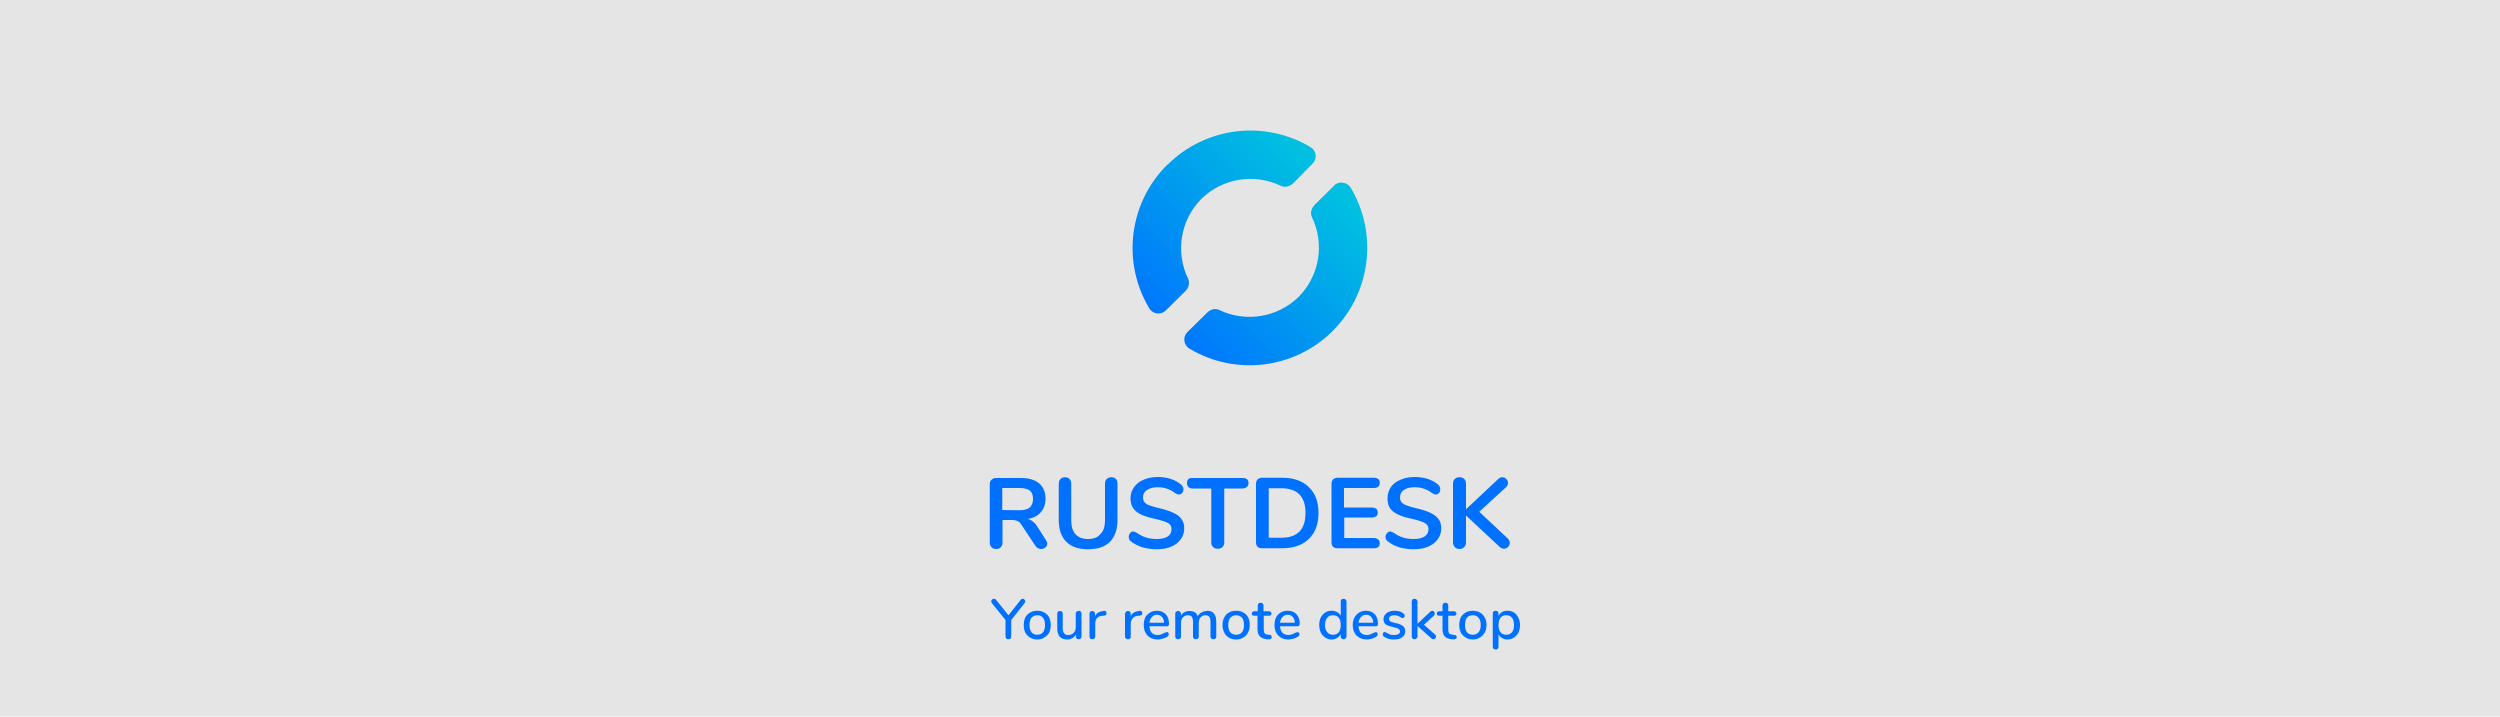
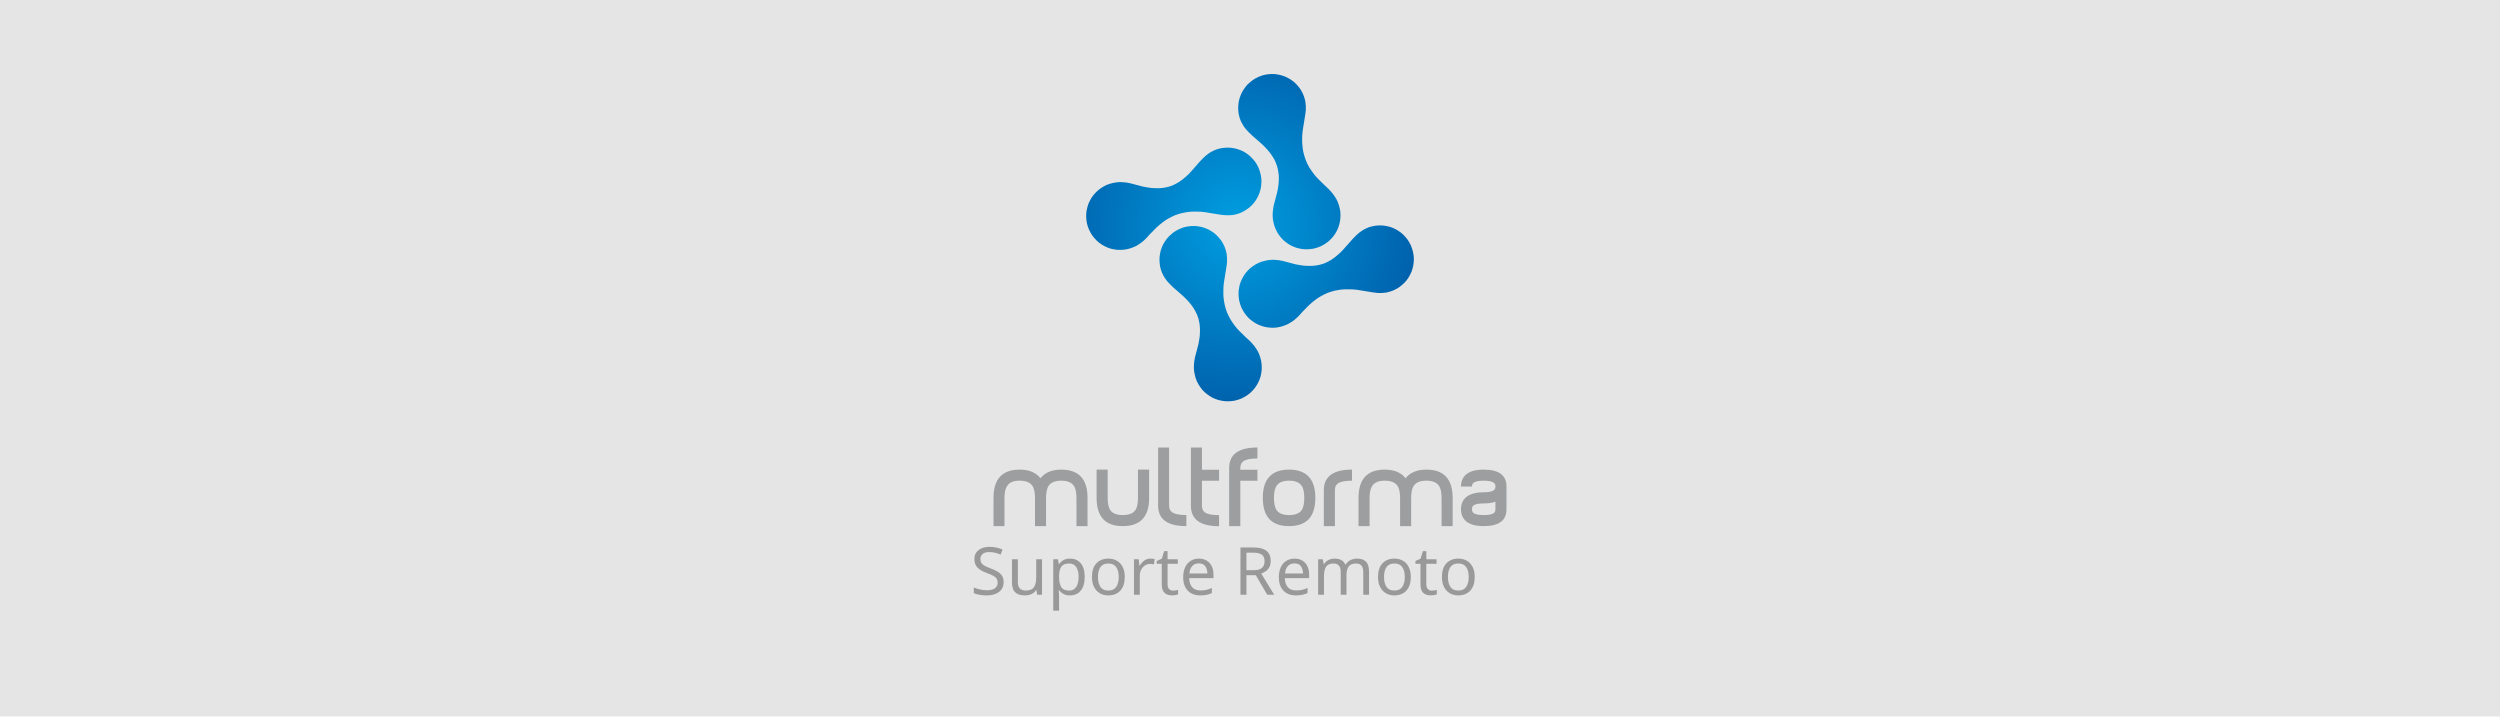
- <svg xmlns="http://www.w3.org/2000/svg" xmlns:xlink="http://www.w3.org/1999/xlink" xml:space="preserve" width="1000" height="286.6" style="clip-rule:evenodd;fill-rule:evenodd;stroke-linejoin:round;stroke-miterlimit:1.414">
-   <path d="M0 0h1000v286.6H0z" style="opacity:1;fill:#e5e5e5;fill-opacity:1;fill-rule:evenodd;stroke:none;stroke-width:.143px;stroke-linecap:butt;stroke-linejoin:miter;stroke-miterlimit:4;stroke-dasharray:none;stroke-dashoffset:0;stroke-opacity:1;marker:none" />
-   <defs>
+ <svg xmlns="http://www.w3.org/2000/svg" xmlns:xlink="http://www.w3.org/1999/xlink" xml:space="preserve" width="1000" height="286.6" style="clip-rule:evenodd;fill-rule:evenodd;stroke-linejoin:round;stroke-miterlimit:1.414" version="1.1" id="svg4">
+   <path d="M0 0h1000v286.6H0z" style="opacity:1;fill:#e5e5e5;fill-opacity:1;fill-rule:evenodd;stroke:none;stroke-width:.143px;stroke-linecap:butt;stroke-linejoin:miter;stroke-miterlimit:4;stroke-dasharray:none;stroke-dashoffset:0;stroke-opacity:1;marker:none" id="path1" />
+   <g id="g3" transform="translate(79.92468,-685.757)">
+     <path id="path4" d="m 266.315,169.738 h -3.317 v 8.475 c 0,1.701 -0.283,2.948 -0.85,3.714 -0.709,0.964 -1.956,1.445 -3.713,1.445 -1.786,0 -3.005,-0.481 -3.714,-1.445 -0.567,-0.766 -0.85,-2.013 -0.85,-3.714 v -8.475 h -3.317 v 8.475 c 0,1.701 -0.283,2.948 -0.85,3.714 -0.737,0.964 -1.984,1.445 -3.742,1.445 -1.757,0 -3.005,-0.481 -3.685,-1.445 -0.567,-0.766 -0.879,-2.013 -0.879,-3.714 v -8.475 h -3.288 v 8.475 c 0,5.641 2.608,8.476 7.852,8.476 2.807,0 4.876,-0.879 6.236,-2.58 1.361,1.701 3.43,2.58 6.237,2.58 v 0 c 5.244,0 7.88,-2.835 7.88,-8.476 z m 0,0 z m 18.482,8.475 c 0,-5.669 -2.636,-8.475 -7.909,-8.475 -5.244,0 -7.852,2.806 -7.852,8.475 v 8.476 h 3.317 v -8.476 c 0,-1.729 0.283,-3.004 0.85,-3.77 0.709,-0.935 1.928,-1.389 3.685,-1.389 1.786,0 3.005,0.454 3.714,1.389 0.567,0.766 0.85,2.041 0.85,3.77 v 8.476 h 3.345 z m 0,0 z m 11.168,-8.475 c -5.669,0 -8.475,2.041 -8.475,6.151 v 17.433 h 3.288 v -17.433 c 0,-0.907 0.312,-1.559 0.907,-1.984 0.794,-0.567 2.211,-0.851 4.28,-0.851 z m 0,0 z m 9.808,-0.029 c -5.641,0 -8.447,2.041 -8.447,6.18 v 17.433 h 3.317 v -6.661 h 5.13 v -3.317 h -5.13 v -7.455 c 0,-0.935 0.283,-1.587 0.85,-2.013 0.794,-0.567 2.211,-0.85 4.28,-0.85 z m 0,0 z m 11.509,13.635 h -5.131 v -13.606 h -3.345 v 17.433 c 0,4.11 2.807,6.151 8.476,6.151 v -3.288 c -2.041,0 -3.487,-0.284 -4.28,-0.879 -0.567,-0.425 -0.851,-1.077 -0.851,-1.984 v -0.51 h 5.131 z m 0,0 z m 17.376,-5.131 c 0,-5.669 -2.636,-8.475 -7.88,-8.475 -5.244,0 -7.88,2.806 -7.88,8.475 0,5.641 2.636,8.476 7.88,8.476 v 0 c 5.244,0 7.88,-2.835 7.88,-8.476 z m 0,0 z m -3.316,0 c 0,1.701 -0.284,2.948 -0.851,3.714 -0.708,0.964 -1.927,1.445 -3.713,1.445 -1.758,0 -2.976,-0.481 -3.685,-1.445 -0.567,-0.766 -0.85,-2.013 -0.85,-3.714 0,-1.729 0.283,-3.004 0.85,-3.77 0.709,-0.935 1.927,-1.389 3.685,-1.389 v 0 c 1.786,0 3.005,0.454 3.713,1.389 0.567,0.766 0.851,2.041 0.851,3.77 z m 0,0 z m 14.315,5.159 c -2.07,0 -3.487,-0.283 -4.281,-0.878 -0.567,-0.397 -0.85,-1.077 -0.85,-1.956 v -10.8 h -3.317 v 10.8 c 0,4.082 2.807,6.151 8.448,6.151 z m 0,0 z m 30.189,-13.634 h -3.317 v 8.475 c 0,1.701 -0.283,2.948 -0.85,3.714 -0.709,0.964 -1.956,1.445 -3.714,1.445 -1.785,0 -3.004,-0.481 -3.713,-1.445 -0.567,-0.766 -0.85,-2.013 -0.85,-3.714 v -8.475 h -3.317 v 8.475 c 0,1.701 -0.283,2.948 -0.85,3.714 -0.737,0.964 -1.985,1.445 -3.742,1.445 -1.758,0 -2.976,-0.481 -3.685,-1.445 -0.567,-0.766 -0.879,-2.013 -0.879,-3.714 v -8.475 h -3.316 v 8.475 c 0,5.641 2.636,8.476 7.88,8.476 2.806,0 4.876,-0.879 6.236,-2.58 1.361,1.701 3.43,2.58 6.236,2.58 v 0 c 5.244,0 7.881,-2.835 7.881,-8.476 z m 0,0 z m 16.157,5.045 c 0,-3.373 -2.268,-5.045 -6.86,-5.045 -2.608,0 -4.478,0.595 -5.641,1.814 -0.765,0.85 -1.162,1.928 -1.162,3.231 0,1.361 0.397,2.438 1.162,3.289 1.163,1.219 3.033,1.814 5.641,1.814 v 0 c 1.559,0 2.58,0.227 3.09,0.652 0.312,0.227 0.454,0.595 0.454,1.077 0,0.51 -0.142,0.879 -0.454,1.105 -0.51,0.426 -1.531,0.652 -3.09,0.652 -1.53,0 -2.523,-0.226 -3.033,-0.652 -0.312,-0.226 -0.453,-0.595 -0.453,-1.105 h -3.317 c 0,1.304 0.397,2.409 1.162,3.26 1.163,1.219 3.033,1.814 5.641,1.814 4.592,0 6.86,-1.701 6.86,-5.074 v 0 z m 0,0 z m -3.316,0 v 2.268 c -0.964,-0.34 -2.155,-0.51 -3.544,-0.51 v 0 c -1.53,0 -2.523,-0.198 -3.033,-0.595 -0.312,-0.227 -0.453,-0.652 -0.453,-1.163 0,-0.481 0.141,-0.85 0.453,-1.105 0.51,-0.425 1.503,-0.624 3.033,-0.624 v 0 c 1.559,0 2.58,0.199 3.09,0.624 0.312,0.255 0.454,0.624 0.454,1.105 z" style="fill:#9c9e9f;fill-opacity:1;fill-rule:evenodd;stroke:none" transform="matrix(1.333333,0,0,-1.333333,0,1122.52)" />
+   </g>
+   <path fill="url(#Gradient_1)" stroke="none" d="m 478.233,151.117 -0.317,-1.191 -0.238,-1.23 -0.119,-1.191 v -1.191 l 0.079,-1.191 0.159,-1.191 0.238,-1.191 0.317,-1.191 0.992,-3.77 0.317,-1.746 0.238,-1.667 0.079,-1.587 v -1.508 l -0.119,-1.429 -0.238,-1.389 -0.357,-1.349 -0.476,-1.31 -0.635,-1.27 -0.714,-1.27 -0.873,-1.23 -0.992,-1.23 -1.111,-1.191 -1.27,-1.23 -2.579,-2.262 -1.27,-1.111 -1.23,-1.191 -1.151,-1.23 -0.516,-0.675 -0.476,-0.675 -0.476,-0.754 -0.397,-0.754 -0.357,-0.794 -0.317,-0.873 -0.357,-1.31 -0.198,-1.349 -0.079,-1.349 0.04,-1.31 0.198,-1.31 0.278,-1.27 0.437,-1.23 0.516,-1.191 0.675,-1.111 0.754,-1.071 0.873,-0.992 0.952,-0.873 1.032,-0.833 1.151,-0.714 1.191,-0.595 1.31,-0.516 1.349,-0.357 1.349,-0.198 1.31,-0.079 1.349,0.04 1.31,0.198 1.27,0.278 1.23,0.437 1.151,0.516 1.151,0.675 1.071,0.754 0.992,0.873 0.873,0.952 0.833,1.032 0.714,1.151 0.595,1.191 0.476,1.31 0.238,0.873 0.198,0.833 0.079,0.833 0.079,0.833 v 1.667 l -0.198,1.667 -1.071,6.627 -0.159,1.706 -0.04,1.627 v 1.548 l 0.119,1.508 0.238,1.468 0.278,1.389 0.397,1.349 0.476,1.349 0.595,1.27 0.675,1.27 0.754,1.23 0.873,1.23 0.952,1.191 1.071,1.151 2.381,2.341 1.865,1.706 0.833,0.913 0.794,0.913 0.714,0.992 0.675,1.071 0.556,1.151 0.476,1.31 0.357,1.349 0.198,1.349 0.079,1.349 -0.04,1.31 -0.198,1.31 -0.278,1.27 -0.437,1.23 -0.556,1.191 -0.635,1.111 -0.754,1.071 -0.873,0.992 -0.952,0.913 -1.032,0.794 -1.151,0.714 -1.23,0.635 -1.31,0.476 -1.31,0.357 -1.349,0.198 -1.349,0.079 -1.31,-0.04 -1.31,-0.198 -1.27,-0.278 -1.23,-0.437 -1.191,-0.516 -1.111,-0.675 -1.071,-0.754 -0.992,-0.833 -0.913,-0.952 -0.794,-1.071 -0.714,-1.111 -0.635,-1.23 z m -34.366,-77.582 1.23,-0.317 1.191,-0.238 1.191,-0.119 h 1.191 l 1.191,0.079 1.191,0.159 1.191,0.238 1.191,0.317 3.77,0.992 1.746,0.317 1.667,0.238 1.587,0.079 h 1.508 l 1.429,-0.119 1.389,-0.238 1.349,-0.357 1.31,-0.476 1.27,-0.635 1.23,-0.714 1.23,-0.873 1.191,-0.992 1.23,-1.111 1.191,-1.27 2.302,-2.619 1.111,-1.27 1.191,-1.23 1.23,-1.151 0.675,-0.516 0.675,-0.516 0.754,-0.437 0.754,-0.397 0.794,-0.357 0.833,-0.317 1.349,-0.357 1.349,-0.198 1.349,-0.079 1.31,0.04 1.31,0.198 1.27,0.278 1.23,0.437 1.191,0.516 1.151,0.675 1.071,0.754 0.952,0.873 0.913,0.952 0.833,1.032 0.714,1.151 0.595,1.191 0.476,1.31 0.357,1.349 0.238,1.349 0.079,1.349 -0.079,1.31 -0.159,1.31 -0.317,1.27 -0.397,1.23 -0.556,1.191 -0.635,1.111 -0.754,1.071 -0.873,0.992 -0.952,0.913 -1.071,0.794 -1.111,0.714 -1.23,0.635 -1.31,0.476 -0.833,0.238 -0.873,0.198 -0.833,0.079 -0.833,0.079 -1.667,-0.04 -1.667,-0.159 -6.627,-1.071 -1.667,-0.159 -1.627,-0.04 h -1.587 l -1.508,0.119 -1.468,0.238 -1.389,0.278 -1.349,0.397 -1.349,0.476 -1.27,0.595 -1.27,0.675 -1.23,0.754 -1.191,0.873 -1.191,0.952 -1.191,1.071 -2.341,2.381 -1.706,1.865 -0.873,0.833 -0.913,0.754 -0.992,0.714 -1.071,0.675 -1.191,0.556 -1.31,0.476 -1.31,0.357 -1.349,0.198 -1.349,0.079 -1.31,-0.04 -1.31,-0.198 -1.27,-0.278 -1.23,-0.437 -1.191,-0.556 -1.111,-0.635 -1.071,-0.754 -0.992,-0.873 -0.873,-0.952 -0.833,-1.032 -0.714,-1.151 -0.595,-1.191 -0.516,-1.31 -0.357,-1.349 -0.198,-1.349 -0.079,-1.31 0.04,-1.349 0.198,-1.31 0.317,-1.27 0.397,-1.23 0.556,-1.151 0.635,-1.151 0.754,-1.032 0.873,-0.992 0.952,-0.913 1.032,-0.794 1.151,-0.714 1.191,-0.635 z m 65.876,16.786 -0.317,-1.191 -0.238,-1.23 -0.119,-1.191 v -1.191 l 0.079,-1.191 0.159,-1.191 0.238,-1.191 0.317,-1.191 0.992,-3.77 0.357,-1.746 0.198,-1.627 0.119,-1.587 v -1.508 l -0.159,-1.468 -0.238,-1.389 -0.357,-1.349 -0.476,-1.31 -0.595,-1.27 -0.754,-1.23 -0.873,-1.27 -0.992,-1.191 -1.111,-1.23 -1.27,-1.23 -2.579,-2.262 -1.27,-1.111 -1.23,-1.191 -1.151,-1.23 -0.556,-0.675 -0.476,-0.675 -0.437,-0.754 -0.437,-0.754 -0.357,-0.794 -0.317,-0.873 -0.357,-1.31 -0.198,-1.349 -0.079,-1.349 0.079,-1.31 0.159,-1.31 0.317,-1.27 0.437,-1.23 0.516,-1.191 0.675,-1.111 0.754,-1.071 0.833,-0.992 0.992,-0.873 1.032,-0.833 1.151,-0.714 1.191,-0.595 1.31,-0.516 1.349,-0.357 1.349,-0.198 1.349,-0.079 1.31,0.04 1.31,0.198 1.27,0.317 1.23,0.397 1.191,0.556 1.111,0.635 1.071,0.754 0.992,0.873 0.873,0.952 0.833,1.032 0.714,1.151 0.595,1.191 0.476,1.31 0.238,0.873 0.198,0.833 0.079,0.833 0.079,0.833 v 1.667 l -0.198,1.667 -1.071,6.627 -0.159,1.706 -0.04,1.627 0.04,1.548 0.119,1.508 0.198,1.468 0.317,1.389 0.397,1.349 0.476,1.349 0.556,1.27 0.675,1.27 0.794,1.23 0.873,1.23 0.952,1.191 1.071,1.151 2.381,2.341 1.825,1.706 0.833,0.913 0.754,0.913 0.714,0.992 0.675,1.071 0.556,1.151 0.476,1.31 0.357,1.349 0.238,1.349 0.079,1.349 -0.079,1.31 -0.159,1.31 -0.317,1.27 -0.397,1.23 -0.556,1.191 -0.635,1.111 -0.754,1.071 -0.873,0.992 -0.952,0.913 -1.071,0.794 -1.111,0.714 -1.23,0.635 -1.31,0.476 -1.31,0.357 -1.349,0.198 -1.349,0.079 -1.31,-0.04 -1.31,-0.198 -1.27,-0.278 -1.23,-0.437 -1.191,-0.516 -1.111,-0.675 -1.071,-0.754 -0.992,-0.833 -0.873,-0.952 -0.833,-1.071 -0.714,-1.111 -0.595,-1.23 z m -4.881,14.286 1.23,-0.317 1.191,-0.238 1.191,-0.119 h 1.191 l 1.191,0.079 1.191,0.159 1.191,0.238 1.191,0.317 3.77,0.992 1.746,0.317 1.667,0.238 1.587,0.079 h 1.508 l 1.429,-0.119 1.389,-0.238 1.349,-0.357 1.31,-0.476 1.27,-0.635 1.23,-0.714 1.23,-0.873 1.191,-0.992 1.23,-1.111 1.191,-1.27 2.302,-2.579 1.111,-1.27 1.191,-1.23 1.23,-1.151 0.675,-0.516 0.675,-0.476 0.754,-0.476 0.754,-0.397 0.794,-0.357 0.833,-0.317 1.349,-0.357 1.349,-0.198 1.31,-0.079 1.349,0.04 1.31,0.198 1.27,0.278 1.23,0.437 1.151,0.516 1.151,0.675 1.071,0.754 0.992,0.873 0.873,0.952 0.833,1.032 0.714,1.151 0.595,1.191 0.476,1.31 0.357,1.349 0.238,1.349 0.079,1.31 -0.079,1.349 -0.159,1.31 -0.317,1.27 -0.397,1.23 -0.556,1.151 -0.635,1.151 -0.754,1.071 -0.873,0.992 -0.952,0.873 -1.032,0.833 -1.151,0.714 -1.191,0.595 -1.31,0.476 -0.833,0.238 -0.873,0.198 -0.833,0.079 -0.833,0.079 h -1.667 l -1.667,-0.198 -6.627,-1.071 -1.667,-0.159 -1.627,-0.04 h -1.587 l -1.508,0.119 -1.468,0.238 -1.389,0.278 -1.349,0.397 -1.349,0.476 -1.27,0.595 -1.27,0.675 -1.23,0.754 -1.191,0.873 -1.191,0.952 -1.191,1.071 -2.341,2.381 -1.706,1.865 -0.873,0.833 -0.913,0.794 -0.992,0.714 -1.071,0.635 -1.191,0.595 -1.31,0.476 -1.31,0.357 -1.349,0.238 -1.349,0.079 -1.31,-0.079 -1.31,-0.159 -1.27,-0.317 -1.27,-0.437 -1.191,-0.516 -1.111,-0.675 -1.071,-0.754 -0.992,-0.833 -0.913,-0.992 -0.794,-1.032 -0.714,-1.151 -0.635,-1.23 -0.476,-1.31 -0.357,-1.31 -0.198,-1.349 -0.079,-1.349 0.04,-1.31 0.198,-1.31 0.278,-1.27 0.437,-1.23 0.556,-1.191 0.635,-1.111 0.754,-1.071 0.873,-0.992 0.952,-0.913 1.071,-0.794 1.111,-0.714 1.23,-0.635 z" id="path2-8" style="fill:url(#Gradient_1);stroke-width:0.04" />
+   <defs id="defs2">
    <linearGradient xlink:href="#a" id="c" x1=".1" x2=".8" y1=".9" y2=".2" gradientTransform="matrix(94.00173 0 0 93.99768 453 52.2)" gradientUnits="userSpaceOnUse" />
    <linearGradient id="a" x1=".1" x2=".8" y1=".9" y2=".2" gradientTransform="matrix(26.301 0 0 26.331 90.7 911.8)" gradientUnits="userSpaceOnUse">
-       <stop offset="0" stop-color="#004ba6" style="stop-color:#0071ff;stop-opacity:1" />
-       <stop offset="1" stop-color="#00bfe1" style="stop-color:#00bfe1;stop-opacity:1" />
+       <stop offset="0" stop-color="#004ba6" style="stop-color:#0071ff;stop-opacity:1" id="stop1" />
+       <stop offset="1" stop-color="#00bfe1" style="stop-color:#00bfe1;stop-opacity:1" id="stop2" />
    </linearGradient>
    <path id="b" d="M412.8 154.2h247V204h-247z" />
+     <radialGradient id="Gradient_1" gradientUnits="userSpaceOnUse" cx="1520.84" cy="1518" r="2334.867" gradientTransform="matrix(0.03968404,0,0,0.03968404,434.4221,29.6044)">
+       <stop offset="0" stop-color="rgb(0,158,224)" id="stop1-8" />
+       <stop offset="1" stop-color="rgb(0,80,158)" id="stop2-8" />
+     </radialGradient>
  </defs>
-   <g style="clip-rule:evenodd;fill-rule:evenodd;stroke-linejoin:round;stroke-miterlimit:1.414">
-     <g style="font-size:40px;line-height:1.25;white-space:pre;shape-inside:url(#b);fill:#0071ff" transform="translate(-20 28.7)">
-       <path d="M438.4 187.4q.5.7.5 1.4 0 .9-.8 1.5-.7.6-1.7.6-.6 0-1.2-.3t-1-.9l-5.3-8q-.8-1.4-1.7-1.9-1-.5-2.4-.5H421v9q0 1.2-.7 1.9-.6.7-1.8.7-1.2 0-1.9-.7t-.7-2V165q0-1.2.7-1.8.7-.7 1.8-.7h10q4.8 0 7.3 2.2 2.5 2.1 2.5 6.1 0 3.3-1.9 5.4-1.8 2.1-5.2 2.7 1.2.3 2 1 1 .7 1.8 2zm-10.8-12q3 0 4.3-1.1 1.3-1.2 1.3-3.4 0-2.4-1.3-3.4-1.4-1-4.3-1h-6.7v8.8zm27.7 15.6q-5.8 0-8.8-3-3-3-3-8.8v-14.4q0-1.2.7-1.9.6-.7 1.8-.7 1.2 0 1.8.7.7.7.7 1.9v14.7q0 3.6 1.7 5.5 1.8 1.9 5 1.9 3.4 0 5-2 1.8-1.8 1.8-5.4v-14.7q0-1.2.7-1.9t1.8-.7q1.2 0 1.9.7.6.7.6 1.9v14.4q0 5.7-3 8.8-3 3-8.7 3zm27.4 0q-3 0-5.8-.8-2.7-.9-4.5-2.3-.9-.6-.9-1.9 0-.8.5-1.4.5-.7 1.2-.7t1.6.6q1.8 1.2 3.6 1.8 2 .6 4.2.6 3 0 4.5-1t1.5-3q0-1.6-1.4-2.4-1.5-.8-4.9-1.6-3.5-.7-5.7-1.7t-3.3-2.6q-1.1-1.5-1.1-4 0-2.4 1.4-4.4 1.4-2 3.8-3 2.6-1.1 5.7-1.1 5.7 0 9.3 3 .5.4.7.9.3.4.3 1 0 .9-.6 1.5-.4.6-1.1.6l-.8-.1-.9-.5q-1.6-1.2-3.2-1.7-1.5-.6-3.7-.6-2.7 0-4.3 1.1-1.6 1-1.6 3 0 1.7 1.4 2.6 1.4.8 4.8 1.6 3.5.8 5.7 1.8 2.3 1 3.4 2.5 1.2 1.5 1.2 3.8 0 2.5-1.4 4.4-1.3 1.9-3.9 3-2.4 1-5.7 1zm24.4-.2q-1.2 0-1.9-.7t-.7-1.8v-21.6h-7.3q-2.4 0-2.4-2.2t2.4-2H517q2.4 0 2.4 2t-2.4 2.2h-7.3v21.6q0 1.1-.7 1.8t-1.9.7zm17.8-.2q-1.2 0-1.9-.6-.6-.7-.6-1.8v-23.3q0-1.2.6-1.8.7-.7 1.9-.7h8q6.8 0 10.6 3.7 3.9 3.7 3.9 10.4t-3.9 10.4q-3.8 3.7-10.7 3.7zm7.6-4.2q9.7 0 9.7-9.9t-9.7-9.9h-5v19.8zm22.5 4.2q-1.1 0-1.8-.6-.6-.7-.6-1.8v-23.3q0-1.2.6-1.8.7-.7 1.8-.7h14.5q1.1 0 1.8.5.6.6.6 1.5 0 1-.6 1.6-.7.5-1.8.5h-11.9v7.8h11q1.2 0 1.9.5.6.5.6 1.5t-.6 1.5-1.8.5h-11v8.2h11.8q1.1 0 1.8.6.6.5.6 1.5t-.6 1.5-1.8.5zm30.5.4q-3.1 0-5.9-.8-2.7-.9-4.4-2.3-1-.6-1-1.9 0-.8.6-1.4.5-.7 1.2-.7t1.6.6q1.7 1.2 3.6 1.8 1.9.6 4.2.6 2.9 0 4.4-1 1.6-1 1.6-3 0-1.6-1.5-2.4-1.4-.8-4.8-1.6-3.5-.7-5.7-1.7t-3.4-2.6q-1-1.5-1-4 0-2.4 1.3-4.4 1.4-2 3.9-3 2.5-1.1 5.6-1.1 5.8 0 9.4 3 .5.4.7.9.2.4.2 1 0 .9-.5 1.5t-1.2.6l-.7-.1-.9-.5q-1.6-1.2-3.2-1.7-1.5-.6-3.8-.6-2.7 0-4.3 1.1-1.5 1-1.5 3 0 1.7 1.4 2.6 1.4.8 4.7 1.6 3.6.8 5.8 1.8 2.2 1 3.4 2.5 1.2 1.5 1.2 3.8 0 2.5-1.4 4.4-1.4 1.9-3.9 3-2.5 1-5.7 1zm37.6-4.3q.8.8.8 1.8 0 .9-.7 1.6-.7.7-1.6.7-1 0-1.9-.9l-13.3-12.4v10.8q0 1.1-.7 1.8-.7.8-1.9.8t-1.9-.8q-.7-.7-.7-1.8v-23.5q0-1.2.7-1.9t1.9-.7q1.2 0 1.9.7t.7 1.9V175l12.9-12.1q.7-.7 1.6-.7 1 0 1.6.7.7.7.7 1.6t-.8 1.7l-10.7 9.8z" aria-label="RUSTDESK" style="font-weight:700;font-family:Nunito;-inkscape-font-specification:&quot;Nunito Bold&quot;" />
-     </g>
-     <g style="font-size:22.667px;line-height:1.25;fill:#0071ff">
-       <path d="M390.8 212.4q.3-.4.7-.4.5 0 .8.3.3.4.3.8t-.3.7l-5.3 6.7v6.5q0 .6-.4 1-.3.2-.8.2t-.8-.3q-.3-.3-.3-.9v-6.5l-5.4-6.7q-.3-.3-.3-.7 0-.5.3-.8.4-.3.8-.3.5 0 .8.4l5 6.2zm6.6 15.9q-1.6 0-2.9-.8-1.2-.7-1.9-2-.6-1.3-.6-3t.6-3q.7-1.3 2-2 1.2-.7 2.8-.7t2.8.7q1.3.7 2 2 .6 1.3.6 3t-.6 3q-.7 1.3-2 2-1.2.8-2.8.8zm0-1.9q1.5 0 2.3-1 .8-1 .8-2.9t-.8-2.9q-.8-1-2.3-1t-2.3 1q-.8 1-.8 3 0 1.8.8 2.8.8 1 2.3 1zm16.5-9.6q.6 0 .9.3.3.3.3.8v9.2q0 .5-.3.8-.4.3-.9.3t-.8-.3q-.2-.3-.2-.7v-.9q-.6 1-1.5 1.5-1 .5-2 .5-4 0-4-4.5V218q0-.5.2-.8.3-.3.9-.3.5 0 .8.3.3.3.3.8v5.9q0 1.3.6 2 .5.6 1.6.6 1.4 0 2.2-.9.8-.8.8-2.3V218q0-.5.3-.8.3-.3.8-.3zm10.2 0q1 0 1 1 0 .4-.2.7-.2.2-.9.3h-.6q-1.5.2-2.2 1-.6 1-.6 2.1v5.2q0 .6-.4.8-.3.3-.8.3t-.8-.3q-.3-.2-.3-.8V218q0-.5.3-.8.3-.3.8-.3t.8.3q.3.3.3.8v1q.4-1 1.3-1.5t2-.6zm14.3 0q1 0 1 1 0 .4-.2.7l-.9.3h-.7q-1.4.2-2 1-.8 1-.8 2.1v5.2q0 .6-.3.8-.3.3-.8.3t-.8-.3q-.4-.2-.4-.8V218q0-.5.4-.8.3-.3.8-.3t.8.3q.3.3.3.8v1q.4-1 1.3-1.5.8-.5 2-.6zm10.9 8.5q.3 0 .5.3.2.2.2.6 0 .6-.8 1.1-.8.5-1.8.7-.9.3-1.7.3-2.7 0-4.2-1.6-1.5-1.5-1.5-4.2 0-1.7.6-3 .7-1.3 2-2 1.1-.7 2.7-.7 2.2 0 3.5 1.4 1.3 1.4 1.3 3.8 0 1-.8 1h-7q.2 3.5 3.3 3.5.9 0 1.5-.3l1.3-.6.4-.1.5-.2zm-4-6.9q-1.3 0-2 .9-.9.8-1 2.3h5.8q0-1.5-.8-2.3-.7-.9-2-.9zm20-1.6q3.7 0 3.7 4.4v6q0 .4-.3.7-.3.3-.8.3t-.9-.3q-.3-.3-.3-.8v-5.9q0-1.3-.5-2-.5-.6-1.5-.6-1.3 0-2 .9-.7.8-.7 2.3v5.3q0 .5-.3.8-.4.3-.9.3t-.8-.3q-.3-.3-.3-.8v-5.9q0-1.3-.5-2-.5-.6-1.6-.6-1.2 0-2 .9-.7.8-.7 2.3v5.3q0 .5-.3.8-.3.3-.8.3t-.9-.3q-.3-.3-.3-.8V218q0-.5.3-.8.4-.3.9-.3.4 0 .7.3.4.3.4.8v.8q.5-1 1.3-1.4 1-.5 2-.5 1.3 0 2.2.5.8.5 1.2 1.6.5-1 1.5-1.5 1-.6 2.2-.6zm11.7 11.5q-1.7 0-3-.8-1.2-.7-1.8-2-.7-1.3-.7-3t.7-3q.6-1.3 1.9-2 1.2-.7 2.9-.7t2.8.7q1.3.7 2 2 .6 1.3.6 3t-.7 3q-.6 1.3-1.9 2-1.2.8-2.8.8zm0-1.9q1.5 0 2.3-1 .8-1 .8-2.9t-.8-2.9q-.9-1-2.3-1t-2.4 1q-.8 1-.8 3 0 1.8.8 2.8.8 1 2.4 1zm13.3 0q.5.1.7.3.2.2.2.6 0 .5-.3.7-.4.3-1 .2h-.7q-1.8-.2-2.7-1.1-1-1-1-3v-5.3h-1.3q-1 0-1-.9 0-.4.3-.6.3-.3.7-.3h1.4v-2.3q0-.5.3-.8.3-.3.8-.3t.9.3q.3.3.3.8v2.3h2.2q.5 0 .7.3.3.2.3.6 0 .4-.3.7-.2.2-.7.2H488v5.5q0 1 .4 1.6.5.4 1.4.5zm11.2-1q.4 0 .6.2.2.2.2.6 0 .6-.8 1.1-.8.5-1.8.7-1 .3-1.8.3-2.6 0-4.1-1.6-1.5-1.5-1.5-4.2 0-1.7.6-3 .7-1.3 1.9-2t2.8-.7q2.2 0 3.5 1.4 1.3 1.4 1.3 3.8 0 1-.9 1h-7q.3 3.5 3.4 3.5.9 0 1.5-.3l1.3-.6.3-.1.5-.2zm-3.9-7q-1.3 0-2.1.9-.8.8-1 2.3h5.9q0-1.5-.8-2.3-.7-.9-2-.9zm22.3-6.4q.5 0 .8.3.4.3.4.8v14q0 .5-.4.8-.3.3-.8.3t-.8-.3q-.3-.3-.3-.8v-1q-.5 1-1.5 1.6-1 .6-2.2.6-1.4 0-2.5-.8-1.1-.7-1.8-2-.6-1.3-.6-3 0-1.8.6-3 .7-1.3 1.8-2 1-.7 2.5-.7 1.3 0 2.2.5 1 .5 1.5 1.5V213q0-.4.3-.7.3-.3.8-.3zm-4.2 14.4q1.5 0 2.3-1 .8-1 .8-2.9t-.8-2.9q-.8-1-2.3-1t-2.3 1q-.9 1-.9 2.9 0 1.8.9 2.9.8 1 2.3 1zm17.2-1q.3 0 .5.2t.2.6q0 .6-.8 1.1-.8.5-1.7.7-1 .3-1.8.3-2.6 0-4.2-1.6-1.5-1.5-1.5-4.2 0-1.7.7-3t1.9-2q1.2-.7 2.7-.7 2.2 0 3.5 1.4 1.3 1.4 1.3 3.8 0 1-.8 1h-7q.2 3.5 3.4 3.5.8 0 1.4-.3.7-.2 1.3-.6l.4-.1.5-.2zm-4-7q-1.2 0-2 .9-.8.8-1 2.3h5.9q-.1-1.5-.8-2.3-.7-.9-2-.9zm11.2 9.9q-2.3 0-3.8-1-.4-.2-.6-.5l-.1-.6q0-.4.2-.6.2-.3.5-.3t1 .4l1.2.6q.7.2 1.7.2t1.7-.4q.6-.4.6-1 0-.5-.3-.8-.2-.3-.8-.5l-1.7-.5q-2-.4-3-1.1-.8-.8-.8-2 0-1 .6-1.8t1.6-1.2q1-.4 2.2-.4 1 0 1.8.2.9.2 1.5.7.8.5.8 1.1 0 .4-.3.7-.2.2-.5.2h-.4q-.2 0-.5-.4l-1.2-.5q-.5-.2-1.3-.2-1 0-1.5.4-.6.4-.6 1 0 .7.5 1 .6.4 2 .7 1.6.3 2.4.8.9.4 1.2 1 .4.6.4 1.5 0 1.5-1.2 2.4-1.2.9-3.3.9zm16.4-2q.4.3.4.8t-.3.8q-.3.3-.7.3-.5 0-.8-.3l-5.6-5v4.2q0 .5-.4.8-.3.3-.8.3t-.8-.3q-.3-.3-.3-.8v-14q0-.5.3-.8.3-.3.8-.3t.8.3q.4.3.4.8v8.9l5.1-4.8q.4-.4.8-.4t.7.3q.3.4.3.8t-.3.8l-4 3.7zm7.7.2q.5 0 .7.2.3.2.3.6 0 .5-.4.7-.3.3-1 .2h-.6q-1.9-.2-2.8-1.1-.9-1-.9-3v-5.3h-1.3q-1 0-1-.9 0-.4.2-.6.3-.3.8-.3h1.3v-2.3q0-.5.3-.8.3-.3.9-.3.5 0 .8.3.3.3.3.8v2.3h2.3q.4 0 .7.3.3.2.3.6 0 .4-.3.7-.3.2-.7.2h-2.3v5.5q0 1 .4 1.6.5.4 1.4.5zm7.4 1.8q-1.6 0-2.8-.8-1.3-.7-2-2-.6-1.3-.6-3t.6-3q.7-1.3 2-2 1.2-.7 2.8-.7t2.9.7q1.2.7 1.9 2t.7 3q0 1.7-.7 3t-2 2q-1.1.8-2.8.8zm0-1.9q1.5 0 2.3-1 .9-1 .9-2.9t-.9-2.9q-.8-1-2.3-1t-2.3 1q-.8 1-.8 3 0 1.8.8 2.8.8 1 2.3 1zm14-9.6q1.4 0 2.5.7t1.7 2q.7 1.3.7 3 0 1.8-.6 3t-1.8 2q-1.1.8-2.6.8-1.2 0-2.2-.6-.9-.5-1.4-1.5v5q0 .5-.3.8-.3.3-.8.3t-.9-.3q-.3-.3-.3-.8v-13.3q0-.5.3-.8.3-.3.9-.3.5 0 .8.3.3.3.3.8v1q.5-1 1.4-1.6 1-.5 2.2-.5zm-.6 9.6q1.5 0 2.3-1 .8-1 .8-2.8 0-2-.8-3t-2.3-1q-1.5 0-2.3 1-.8 1-.8 3 0 1.8.8 2.8.8 1 2.3 1z" aria-label="Your remote desktop" style="font-weight:600;font-family:Nunito;-inkscape-font-specification:&quot;Nunito Semi-Bold&quot;" transform="translate(17.5 27.5)" />
-     </g>
-   </g>
-   <path fill="url(#b)" d="m533.7 74.2-7.7 7.6c-1.4 1.3-2 3.2-1.3 4.9a28 28 0 0 1-5.2 32 28.1 28.1 0 0 1-32 5.2c-1.7-.7-3.5 0-4.7 1.2l-7.9 7.8a4.2 4.2 0 0 0 .8 6.5 47 47 0 0 0 64.6-64.3 4.2 4.2 0 0 0-3-2 4.2 4.2 0 0 0-3.6 1zM467 65.8a46.9 46.9 0 0 0-7.3 57.5 4.2 4.2 0 0 0 6.6.9l7.7-7.6c1.4-1.3 2-3.2 1.3-5a28 28 0 0 1 5.2-32 28.1 28.1 0 0 1 32-5.2c1.6.7 3.5.1 4.7-1l7.9-8a4.2 4.2 0 0 0-.8-6.5 47 47 0 0 0-57.4 7.1z" style="isolation:isolate;fill:url(#c);stroke-width:.988" />
+   <g style="clip-rule:evenodd;fill-rule:evenodd;stroke-linejoin:round;stroke-miterlimit:1.414" id="g4" />
+   <text xml:space="preserve" style="font-weight:bold;font-size:26.463px;line-height:0.8;font-family:Calibri;-inkscape-font-specification:'Calibri Bold';text-align:center;writing-mode:lr-tb;direction:ltr;text-anchor:middle;fill:#000000;fill-opacity:1;stroke:#000000;stroke-width:3.308;stroke-opacity:0" x="500.065" y="237.898" id="text4">
+     <tspan id="tspan4" x="500.065" y="237.898" style="font-style:normal;font-variant:normal;font-weight:normal;font-stretch:normal;font-family:Carlito;-inkscape-font-specification:Carlito;fill:#999999;stroke-width:3.308">Suporte Remoto</tspan>
+   </text>
</svg>
